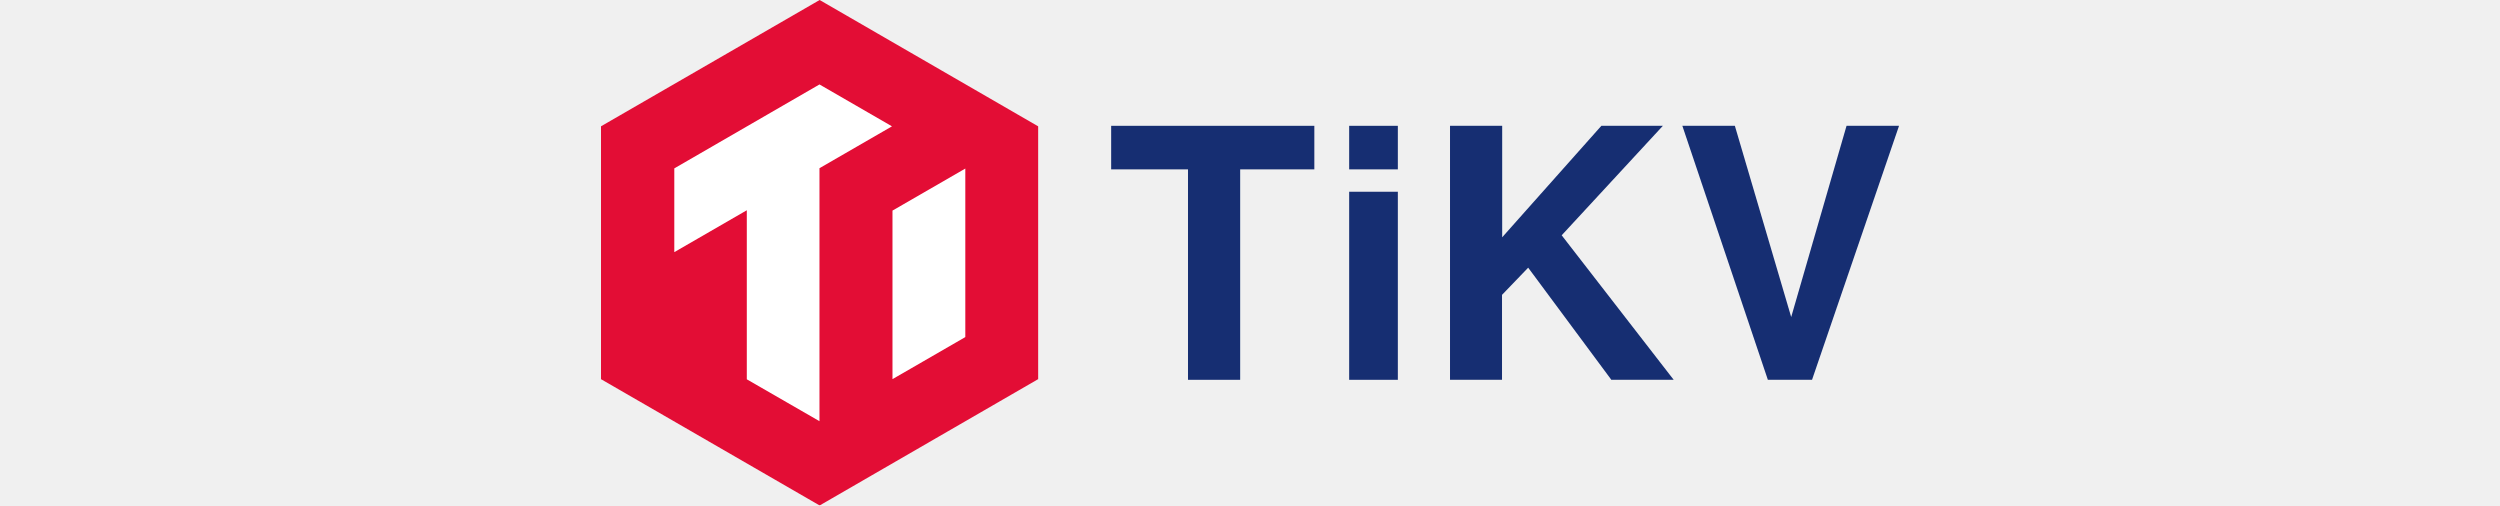
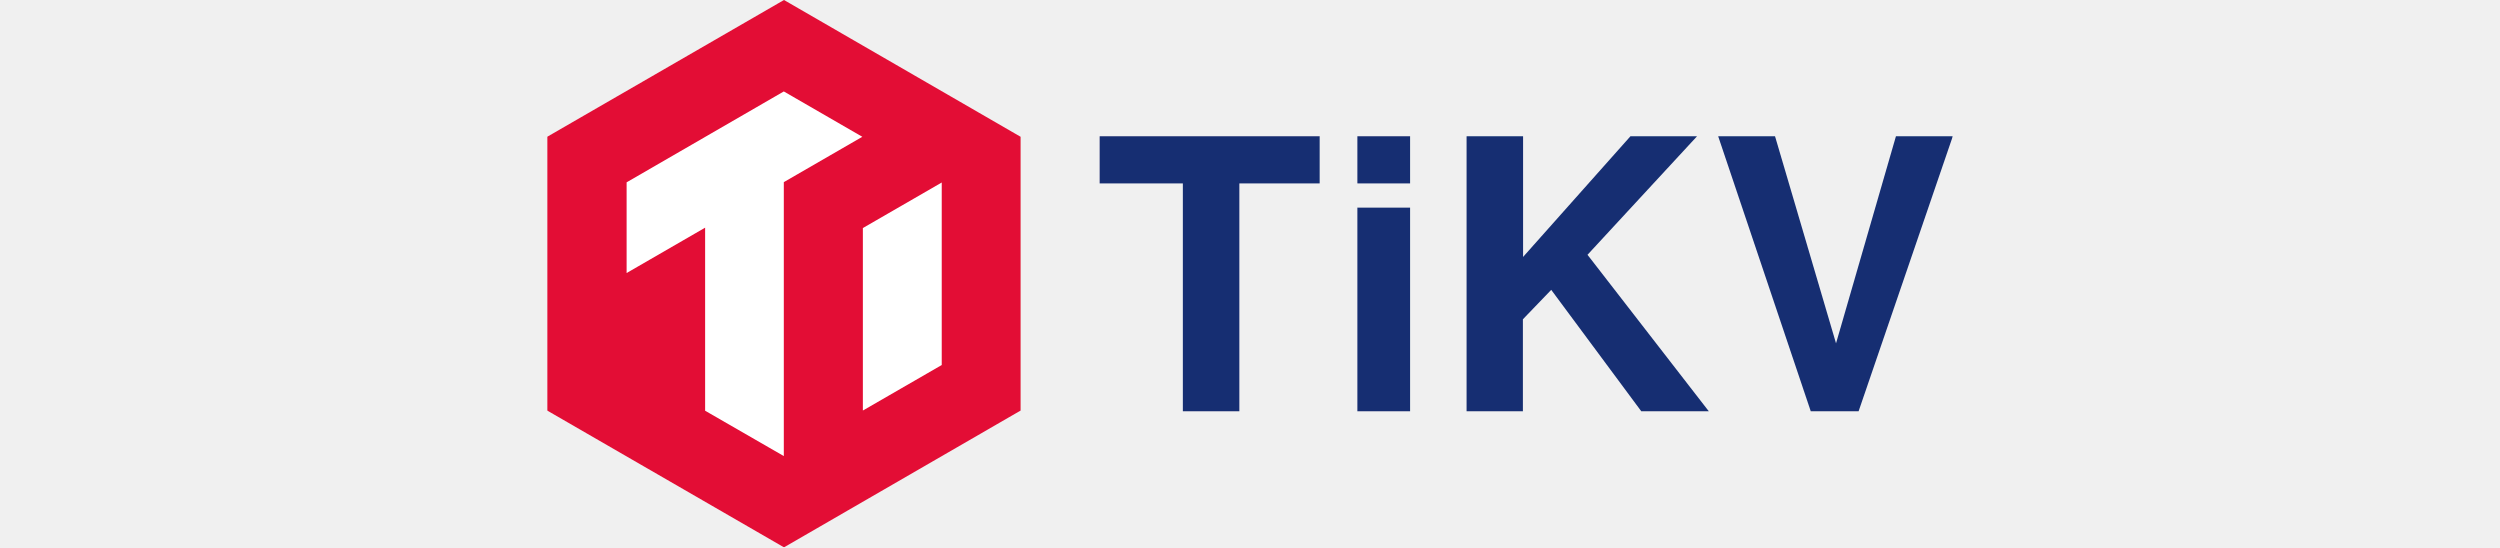
- <svg xmlns="http://www.w3.org/2000/svg" xmlns:xlink="http://www.w3.org/1999/xlink" version="1.1" width="183px" height="37px">
+ <svg xmlns="http://www.w3.org/2000/svg" xmlns:xlink="http://www.w3.org/1999/xlink" version="1.1" width="169px" height="37px">
  <defs>
-     <path d="M 0 0  L 547 0  L 547 213  L 0 213  Z " fill-rule="evenodd" fill="black" id="path62" />
-     <clipPath id="clip63">
-       <use xlink:href="#path62" />
+     <path d="M 0 0  L 547 0  L 547 213  L 0 213  Z " fill-rule="evenodd" fill="black" id="path292" />
+     <clipPath id="clip293">
+       <use xlink:href="#path292" />
    </clipPath>
-     <filter x="-50.00%" y="-50.00%" width="200.00%" height="200.00%" filterUnits="objectBoundingBox" id="filter64">
+     <filter x="-50.00%" y="-50.00%" width="200.00%" height="200.00%" filterUnits="objectBoundingBox" id="filter294">
      <feColorMatrix type="matrix" values="1 0 0 0 0  0 1 0 0 0  0 0 1 0 0  0 0 0 1 0  " in="SourceGraphic" />
    </filter>
  </defs>
-   <g transform="matrix(1 0 0 1 -574 -370 )">
-     <g transform="matrix(0.1737089 0 0 0.1737089 617.9906 370 )" clip-path="url(#clip63)" filter="url(#filter64)">
+   <g transform="matrix(1 0 0 1 -315 -370 )">
+     <g transform="matrix(0.1737089 0 0 0.1737089 351.9906 370 )" clip-path="url(#clip293)" filter="url(#filter294)">
      <path d="M0 53.232V159.768L92.15 213L184.23 159.768V53.232L92.15 0L0 53.232Z" fill="#E30C34" />
      <path d="M92.08 35.582L30.904 70.953V106.254L61.457 88.603V159.838L92.08 177.488V70.883L122.633 53.232L92.08 35.582Z" fill="white" />
      <path d="M122.843 88.744V159.768L153.536 142.047V71.023L122.843 88.744Z" fill="white" />
      <path d="M269.356 160.049H247.372V71.375H214.993V53.022H300.611V71.375H269.356V160.049Z" fill="#172D72" />
      <path d="M335.8 71.375H315.291V53.022H335.8V71.375ZM335.8 160.049H315.291V80.798H335.8V160.049Z" fill="#172D72" />
      <path d="M379.767 160.049H357.784V53.022H379.767V99.995L421.558 53.022H447.475L404.842 99.152L452.041 160.049H425.772L390.724 112.794L379.697 124.256V160.049H379.767Z" fill="#172D72" />
      <path d="M491.724 160.049L455.693 53.022H477.817L501.557 133.608L524.876 53.022H547L510.337 160.049H491.724Z" fill="#172D72" />
    </g>
  </g>
</svg>
